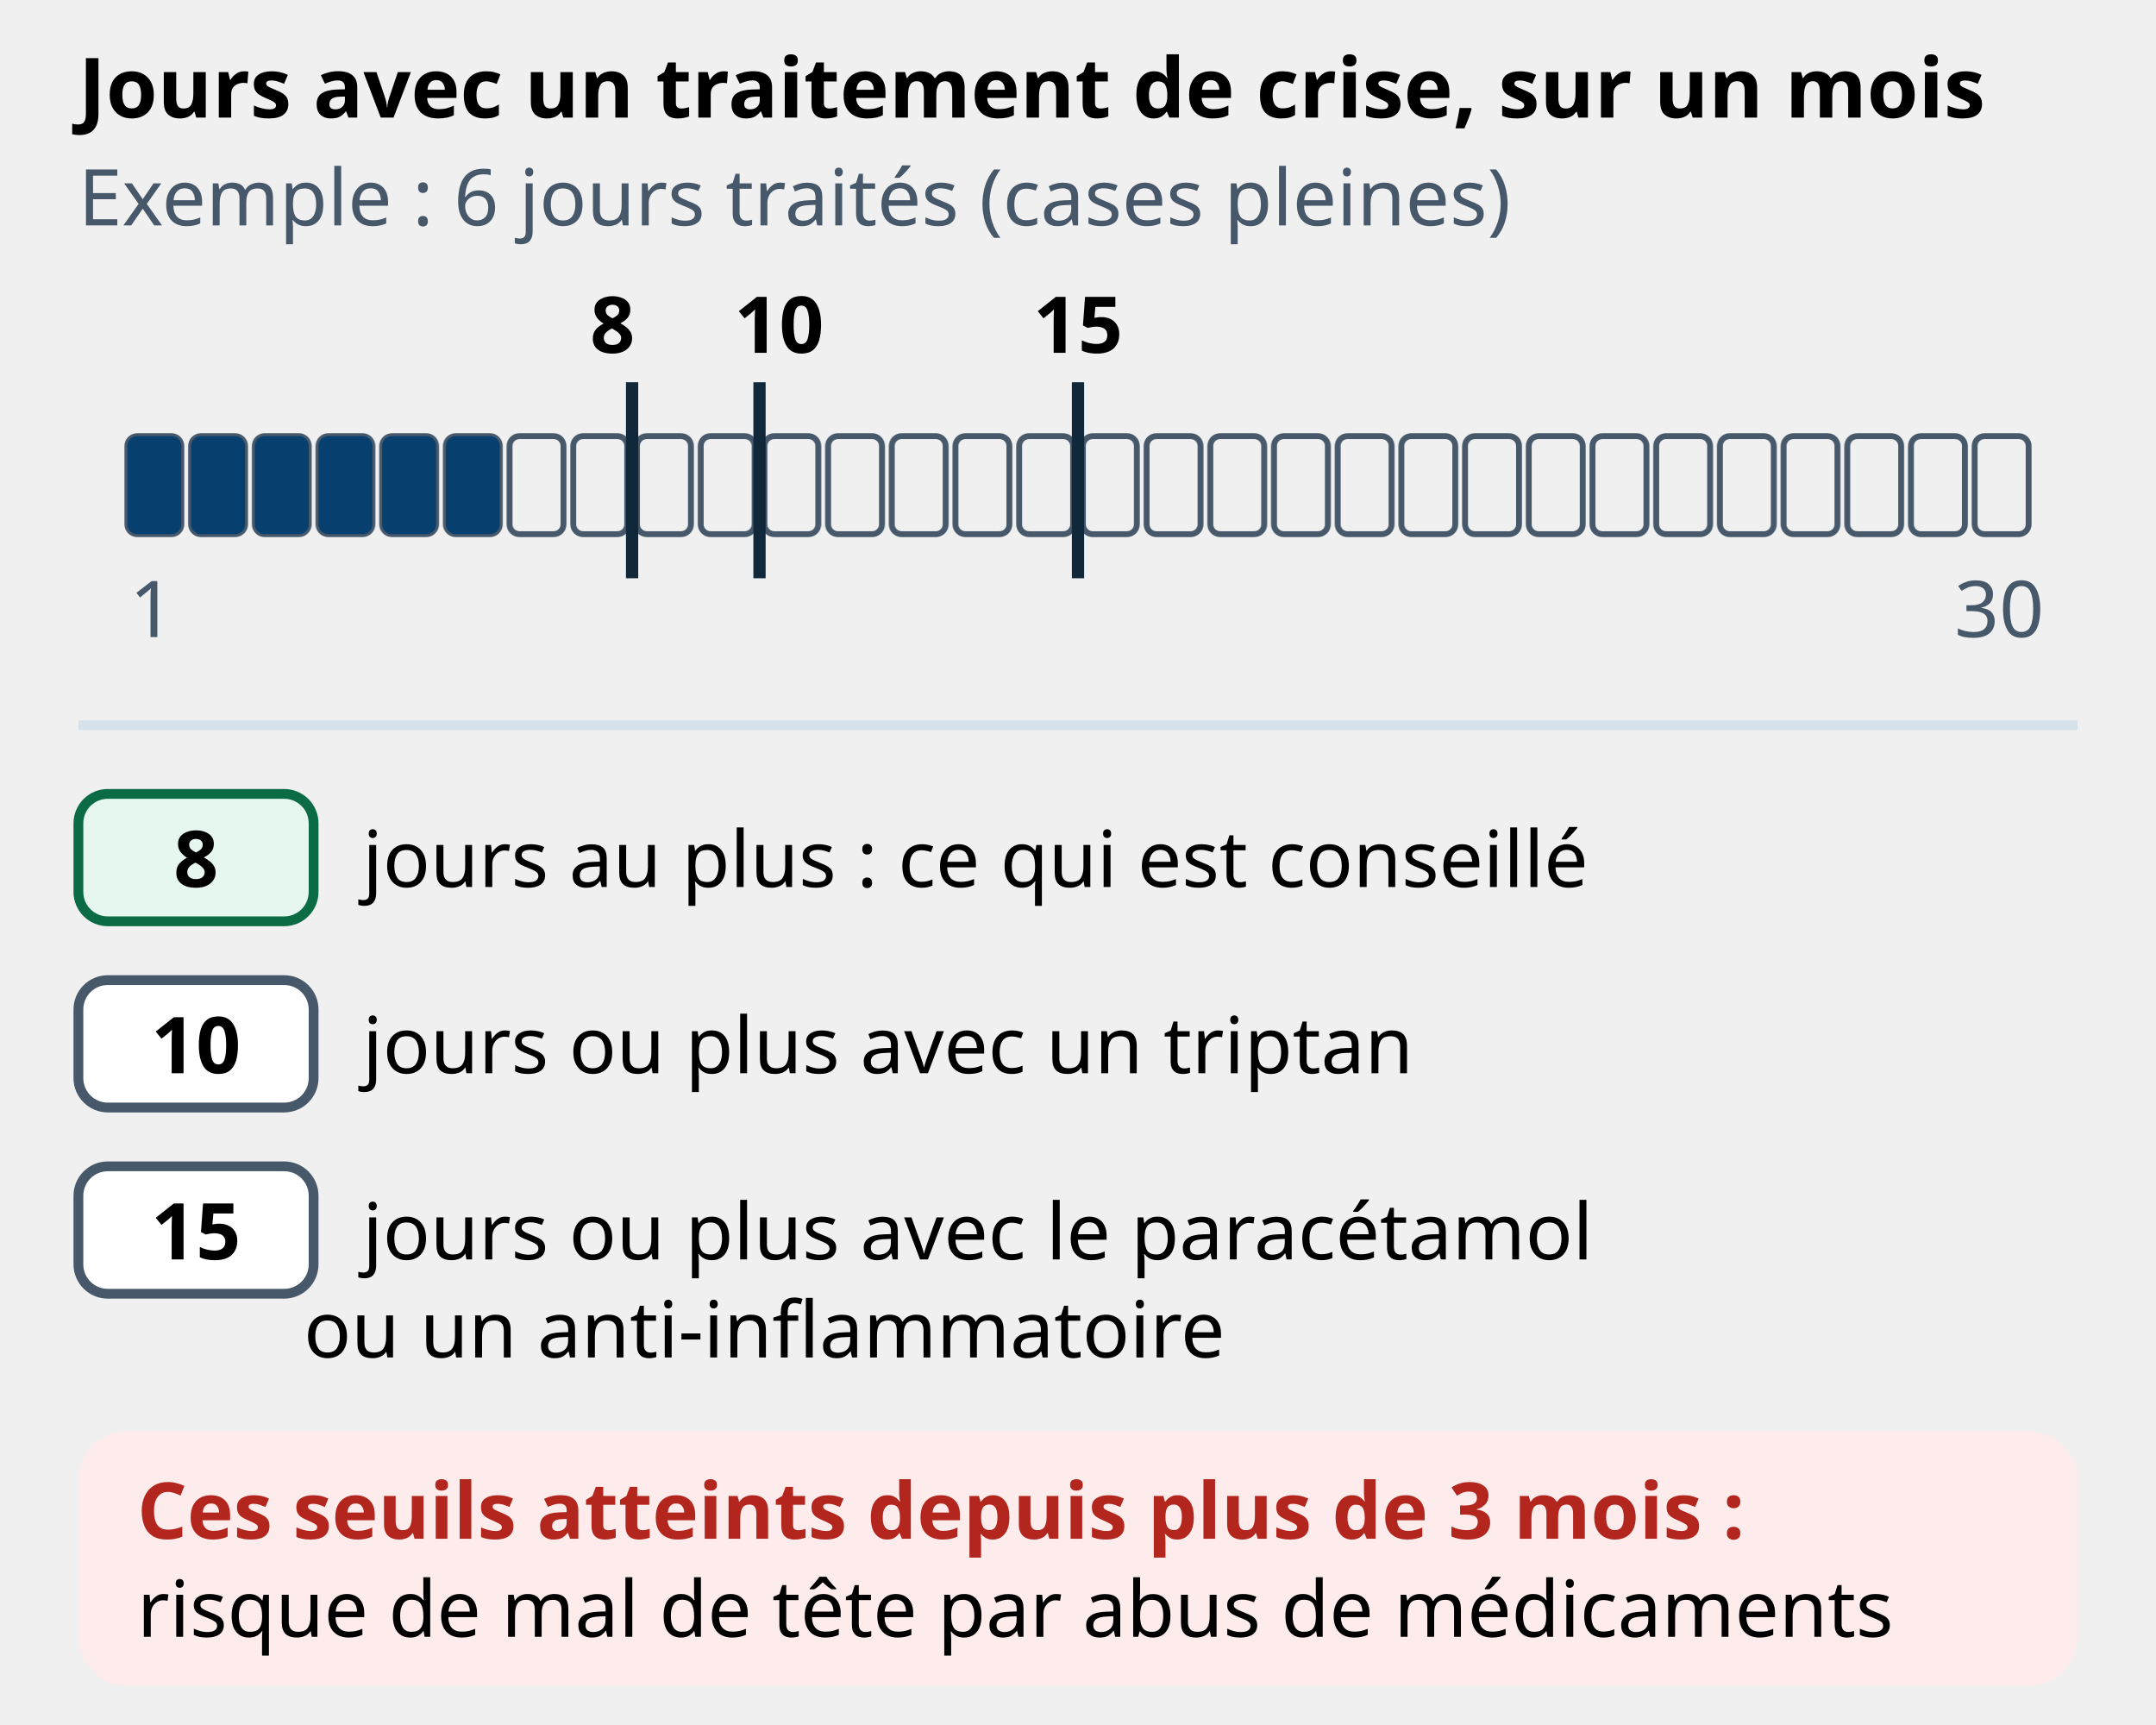
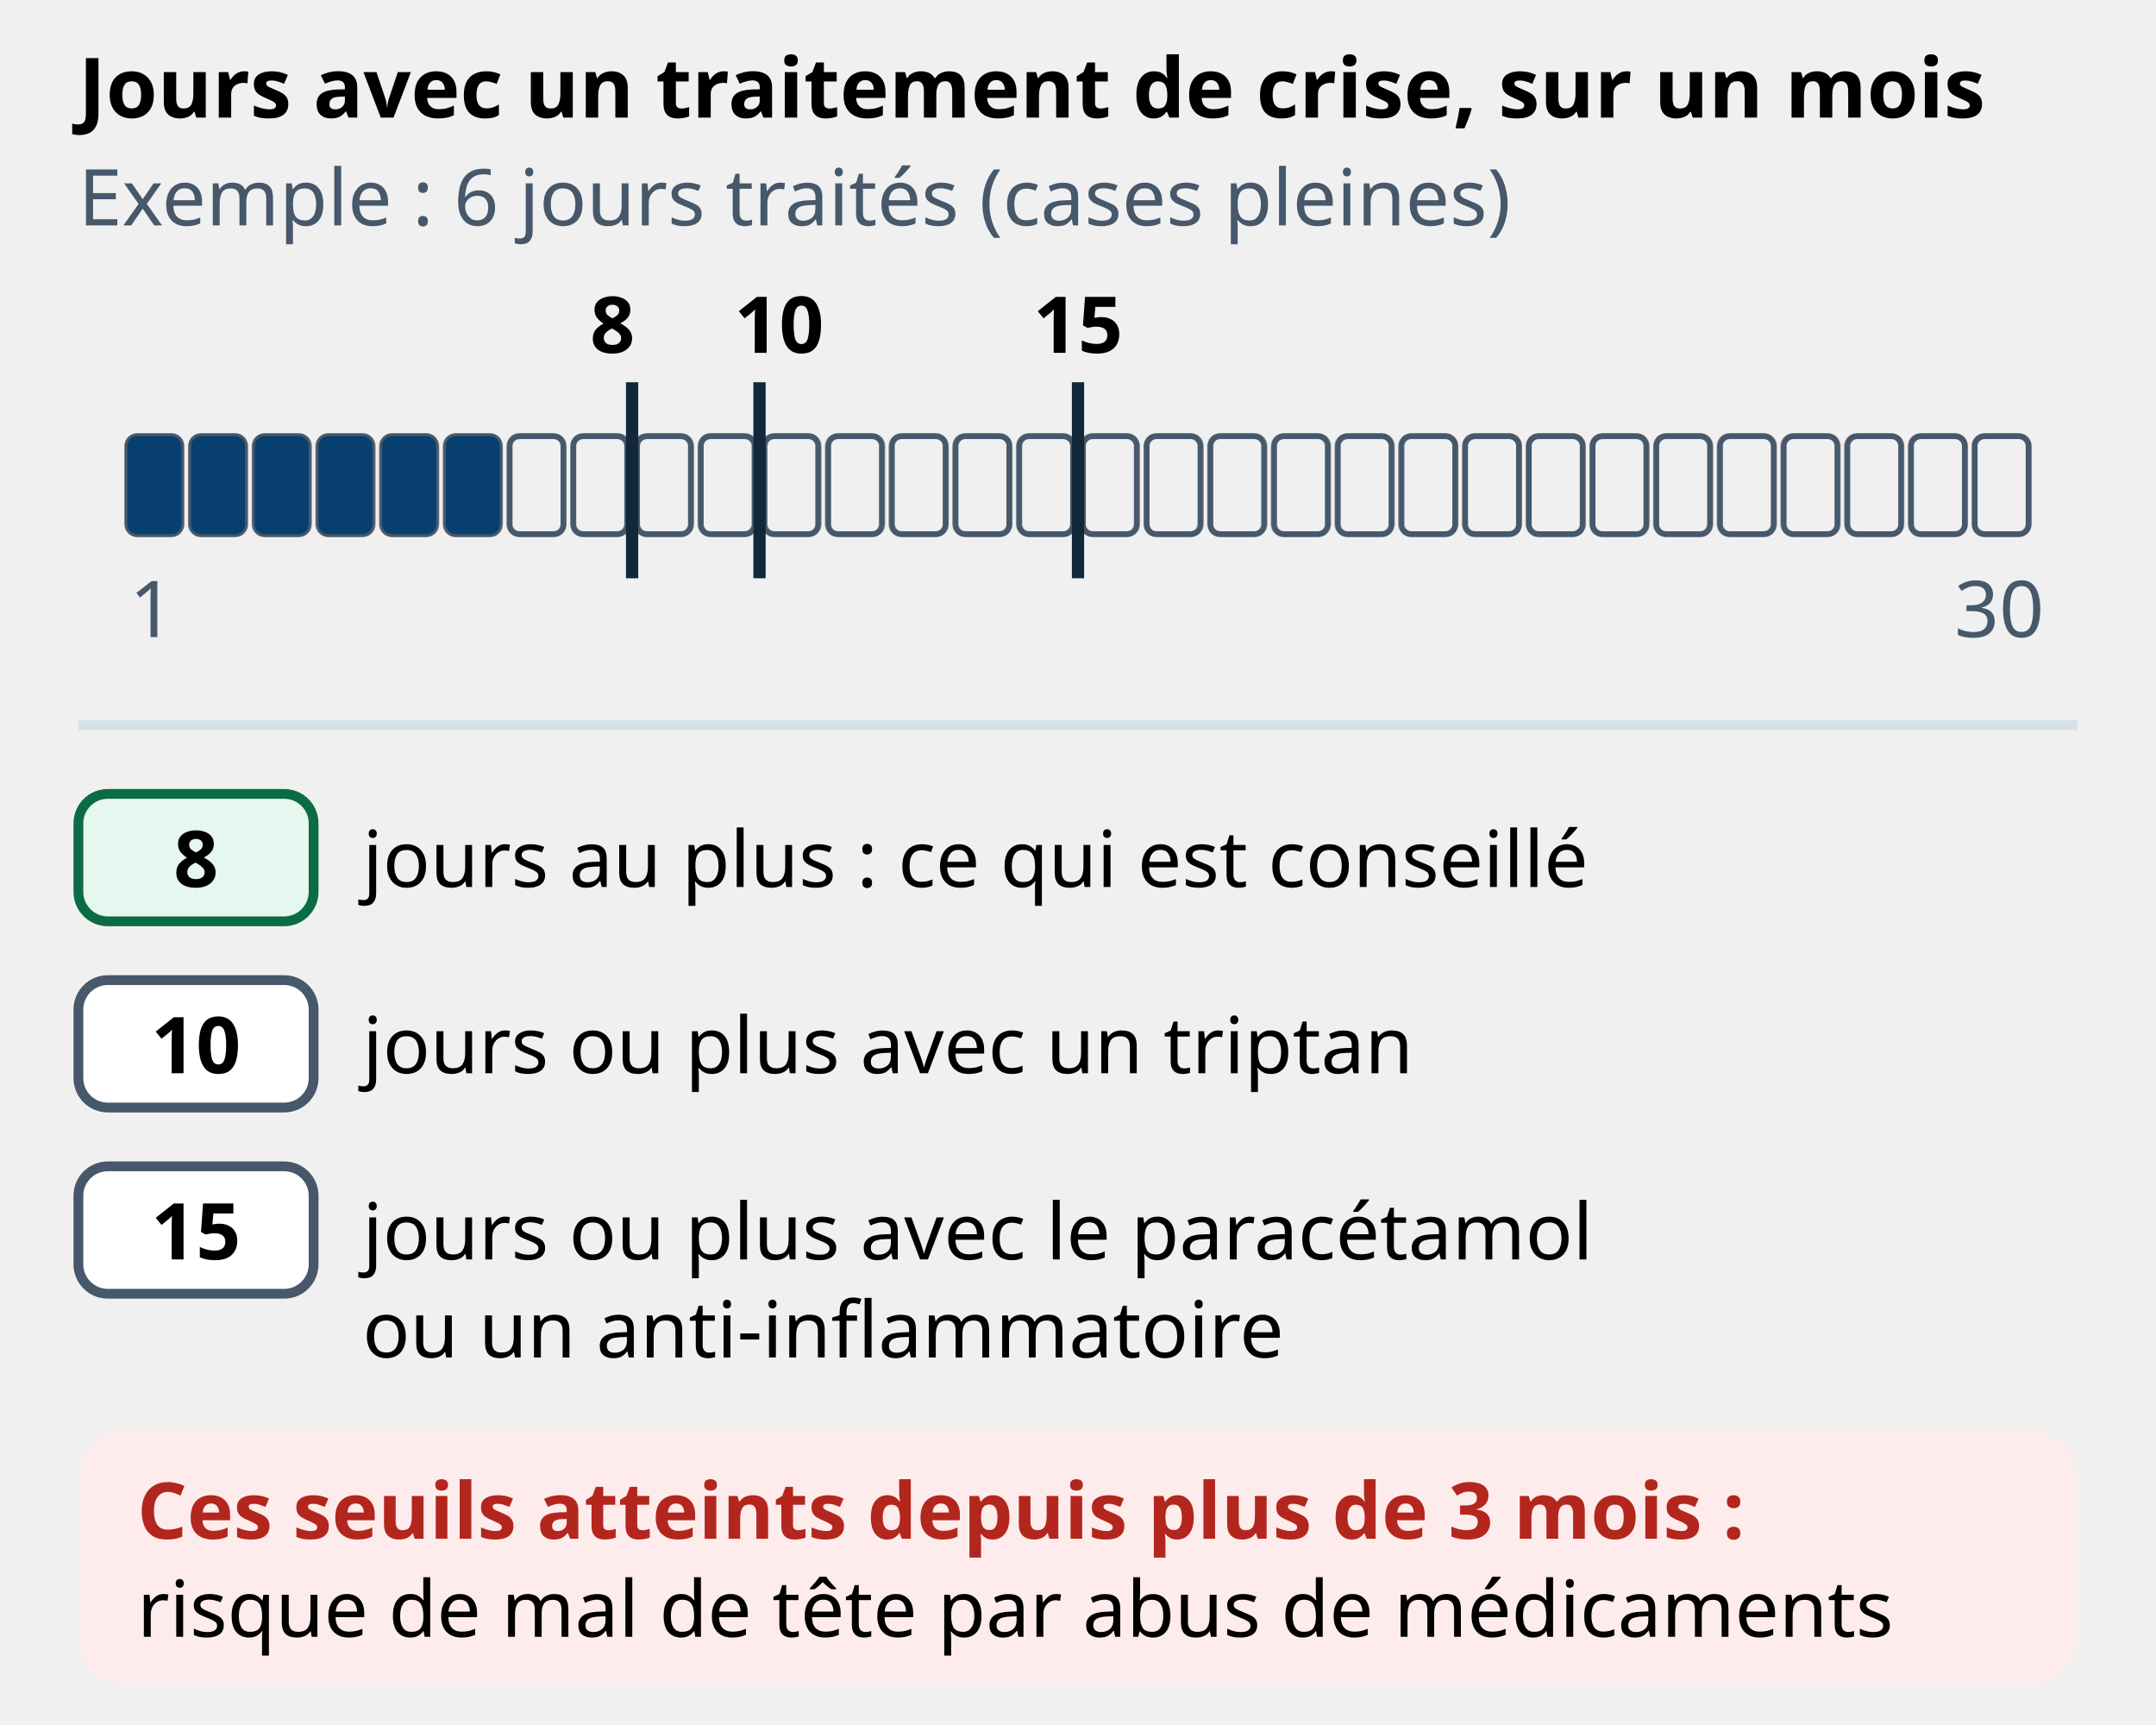
<svg xmlns="http://www.w3.org/2000/svg" viewBox="0 0 440 352" width="440" height="352" font-family="'Atkinson Hyperlegible Next Variable', system-ui, sans-serif" font-size="16" fill="currentColor">
  <defs>
    <pattern id="migraine-1-jours" x="25" y="88" width="13" height="22" patternUnits="userSpaceOnUse">
      <rect x="1" y="1" width="11" height="20" rx="2" fill="none" stroke="#46586a" stroke-width="1.2" />
    </pattern>
  </defs>
  <text x="16" y="24" font-size="17" font-weight="700">Jours avec un traitement de crise, sur un mois</text>
  <text x="16" y="46" fill="#46586a">Exemple : 6 jours traités (cases pleines)</text>
  <rect x="25" y="88" width="390" height="22" fill="url(#migraine-1-jours)" />
  <g fill="#073f6e">
    <rect x="26" y="89" width="11" height="20" rx="2" />
    <rect x="39" y="89" width="11" height="20" rx="2" />
    <rect x="52" y="89" width="11" height="20" rx="2" />
    <rect x="65" y="89" width="11" height="20" rx="2" />
    <rect x="78" y="89" width="11" height="20" rx="2" />
    <rect x="91" y="89" width="11" height="20" rx="2" />
  </g>
  <text x="31" y="130" text-anchor="middle" fill="#46586a">1</text>
  <text x="408" y="130" text-anchor="middle" fill="#46586a">30</text>
  <g stroke="#10283a" stroke-width="2.5">
    <line x1="129" y1="78" x2="129" y2="118" />
    <line x1="155" y1="78" x2="155" y2="118" />
    <line x1="220" y1="78" x2="220" y2="118" />
  </g>
  <g font-weight="700" text-anchor="middle">
    <text x="125" y="72">8</text>
    <text x="159" y="72">10</text>
    <text x="220" y="72">15</text>
  </g>
  <line x1="16" y1="148" x2="424" y2="148" stroke="#d5e2ea" stroke-width="2" />
  <rect x="16" y="162" width="48" height="26" rx="6" fill="#e6f7ef" stroke="#0b6b45" stroke-width="2" />
  <text x="40" y="181" text-anchor="middle" font-weight="700">8</text>
  <text x="74" y="181">jours au plus : ce qui est conseillé</text>
  <rect x="16" y="200" width="48" height="26" rx="6" fill="#ffffff" stroke="#46586a" stroke-width="2" />
  <text x="40" y="219" text-anchor="middle" font-weight="700">10</text>
  <text x="74" y="219">jours ou plus avec un triptan</text>
  <rect x="16" y="238" width="48" height="26" rx="6" fill="#ffffff" stroke="#46586a" stroke-width="2" />
  <text x="40" y="257" text-anchor="middle" font-weight="700">15</text>
  <text x="74" y="257">jours ou plus avec le paracétamol</text>
-   <text x="62" y="277">ou un anti-inflammatoire</text>
+   <text x="74" y="277">ou un anti-inflammatoire</text>
  <rect x="16" y="292" width="408" height="52" rx="10" fill="#fdeceb" />
  <text x="28" y="314" font-weight="700" fill="#b3261e">Ces seuils atteints depuis plus de 3 mois :</text>
  <text x="28" y="334">risque de mal de tête par abus de médicaments</text>
</svg>
